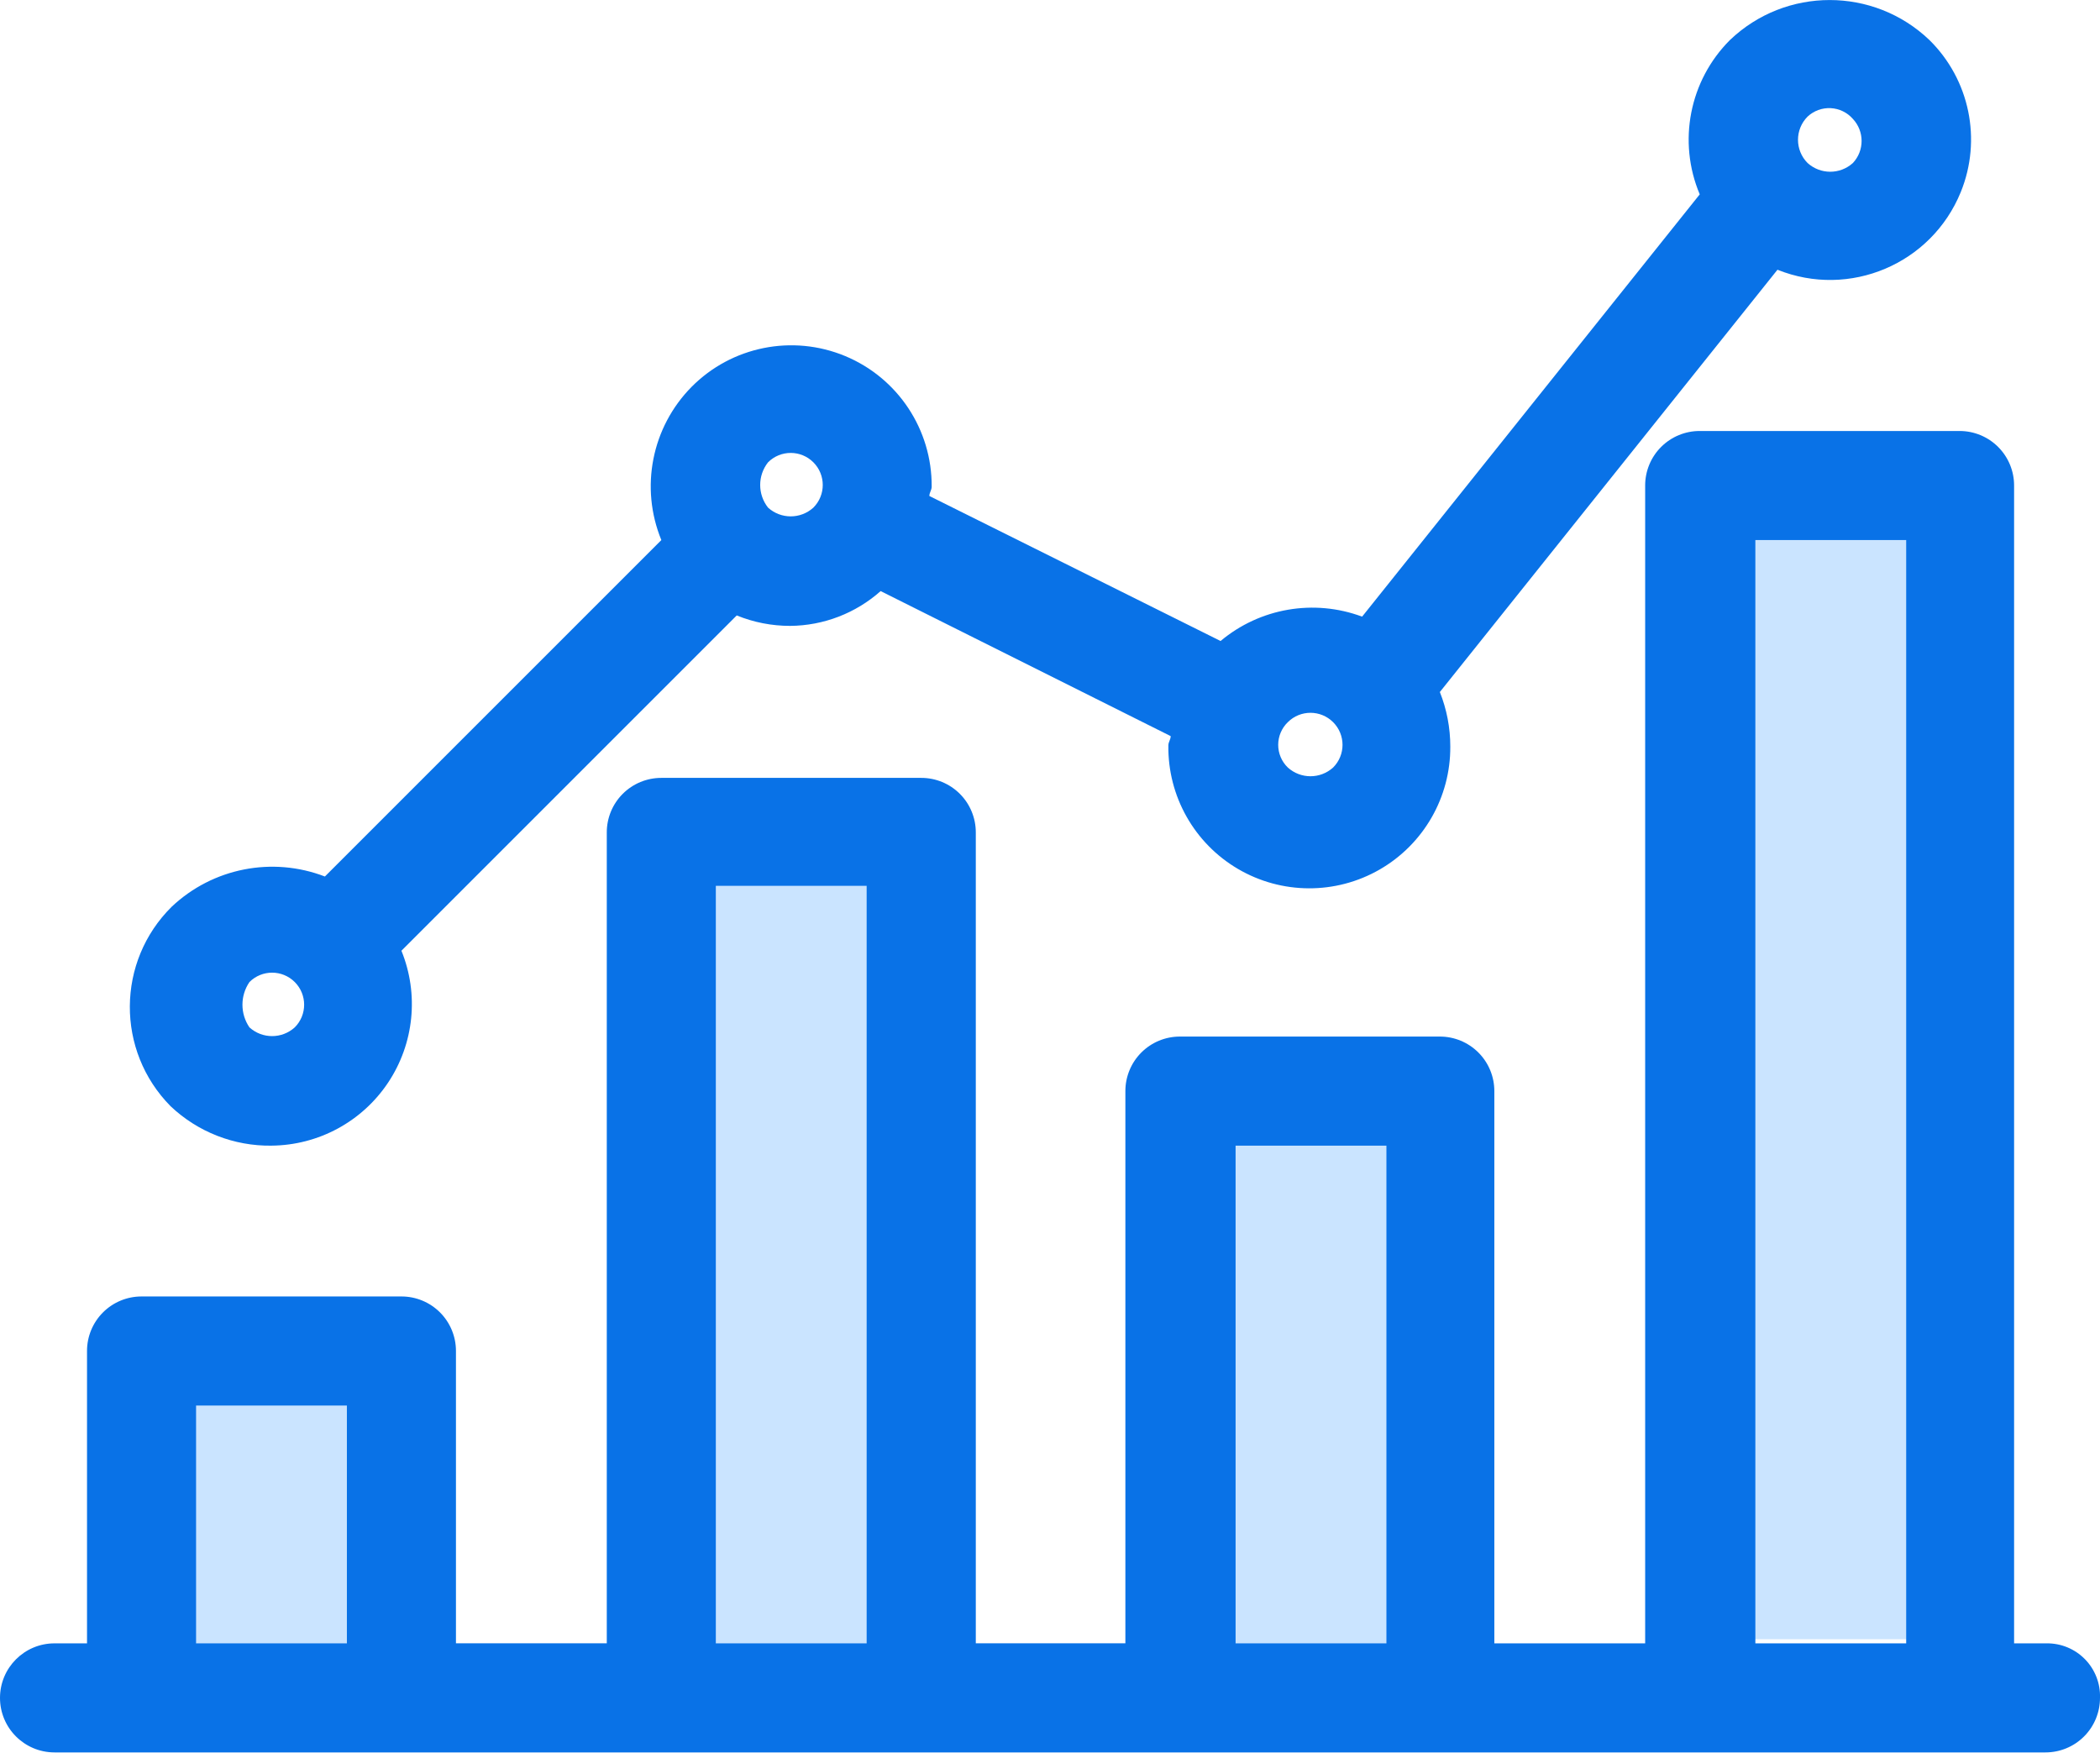
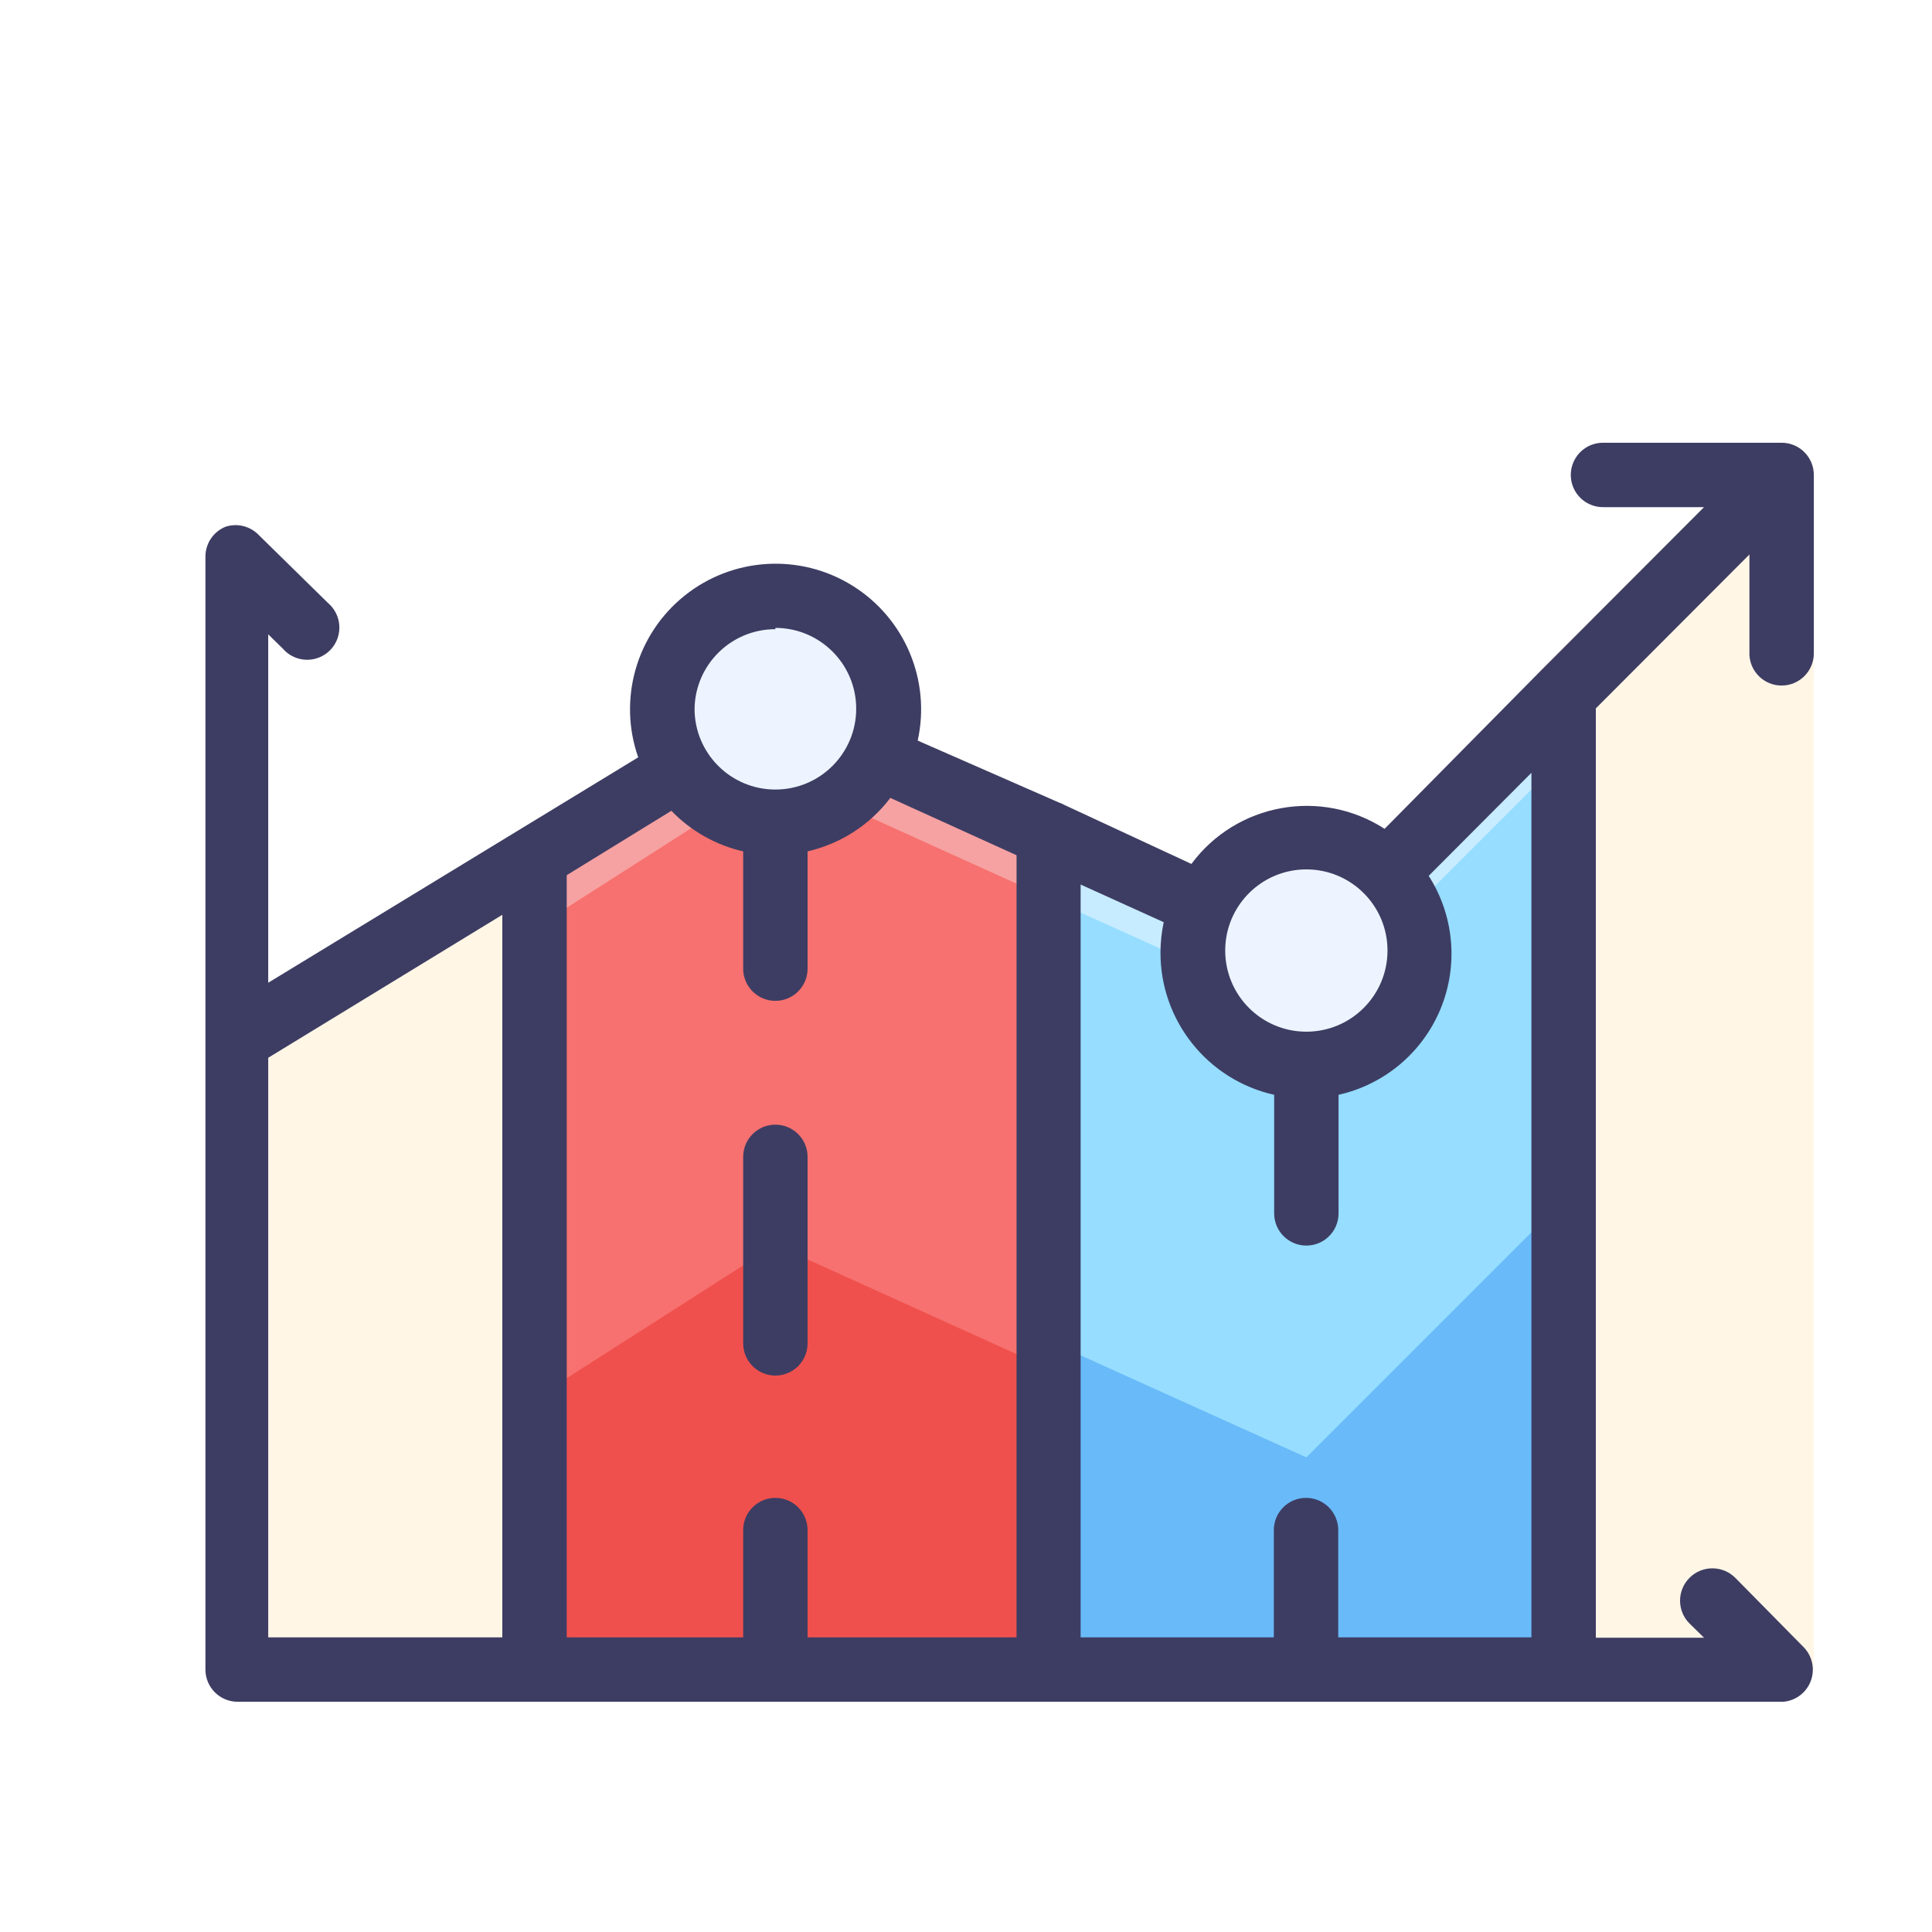
- <svg xmlns="http://www.w3.org/2000/svg" width="129.738" height="108.268" viewBox="0 0 129.738 108.268">
-   <g id="图表" transform="translate(-50.115 -125.809)">
-     <path id="路径_33" data-name="路径 33" d="M109.532,400.289h16.557V421H109.532Zm33.115-33.115H159.2V421H142.647Zm29.029,16.557h16.557V421H171.676Zm37.2-37.272h16.557v70.387H208.876Z" transform="translate(-51.099 -189.761)" fill="#cae4ff" />
-     <path id="路径_34" data-name="路径 34" d="M116.148,196.59a8.745,8.745,0,0,0,8.028-12.042l20.715-20.715a8.715,8.715,0,0,0,3.3.645,8.514,8.514,0,0,0,5.591-2.15l17.919,8.96c0,.215-.143.358-.143.573a8.709,8.709,0,1,0,17.417.072,9.079,9.079,0,0,0-.645-3.369l20.858-26.09a8.714,8.714,0,0,0,11.325-4.8,8.624,8.624,0,0,0-1.935-9.39,8.919,8.919,0,0,0-12.328,0,8.7,8.7,0,0,0-1.864,9.533l-20.858,26.09a8.818,8.818,0,0,0-8.745,1.505l-17.991-8.96c0-.215.143-.358.143-.573a8.673,8.673,0,0,0-14.837-6.164,8.743,8.743,0,0,0-1.864,9.461l-20.786,20.786a9.048,9.048,0,0,0-9.461,1.864,8.717,8.717,0,0,0-.072,12.328,8.893,8.893,0,0,0,6.236,2.437Zm94.9-63.577a1.95,1.95,0,0,1,2.8.143,1.994,1.994,0,0,1,0,2.724,2.086,2.086,0,0,1-2.8,0A2.033,2.033,0,0,1,211.048,133.013Zm-32.111,37.415a1.977,1.977,0,0,1,2.8,2.8,2.086,2.086,0,0,1-2.8,0A1.947,1.947,0,0,1,178.937,170.428Zm-32.111-16.056a1.977,1.977,0,0,1,2.8,2.8,2.086,2.086,0,0,1-2.8,0A2.26,2.26,0,0,1,146.826,154.372Zm-32.04,32.111a1.977,1.977,0,0,1,2.8,2.8,2.086,2.086,0,0,1-2.8,0A2.484,2.484,0,0,1,114.786,186.484Z" transform="translate(-49.261)" fill="#0972e7" />
-     <path id="路径_35" data-name="路径 35" d="M176.553,390.919h-2.007V319.386a3.365,3.365,0,0,0-3.369-3.369H155.122a3.365,3.365,0,0,0-3.369,3.369v71.534h-9.318V356.8a3.365,3.365,0,0,0-3.369-3.369H123.01a3.365,3.365,0,0,0-3.369,3.369v34.118H110.4v-50.1a3.365,3.365,0,0,0-3.369-3.369H90.971a3.365,3.365,0,0,0-3.369,3.369v50.1H78.284V372.857a3.365,3.365,0,0,0-3.369-3.369H58.86a3.365,3.365,0,0,0-3.369,3.369v18.063H53.484a3.369,3.369,0,0,0,0,6.738h123a3.365,3.365,0,0,0,3.369-3.369,3.261,3.261,0,0,0-3.3-3.369Zm-114.325,0V376.226h9.318v14.694Zm32.111,0v-46.8h9.318v46.8Zm32.111,0V360.17h9.318v30.749Zm32.111,0V322.755h9.318v68.165Z" transform="translate(0 -163.58)" fill="#0972e7" />
-   </g>
+ <svg xmlns="http://www.w3.org/2000/svg" t="1670472485042" class="icon" viewBox="0 0 1024 1024" version="1.1" p-id="13800" width="200" height="200">
+   <path d="M125.099 884.907h158.208V457.899l-158.037 93.013-0.171 333.995zM950.955 235.861a17.067 17.067 0 0 0-18.603 3.755l-115.712 115.541a17.067 17.067 0 0 0-4.949 12.117v517.632h149.675v-633.173a17.067 17.067 0 0 0-10.411-15.872z" fill="#FFF6E6" p-id="13801" />
+   <path d="M828.757 380.245v504.661H556.032V442.027l136.363 61.611 123.392-123.392h12.971z" fill="#96DDFF" p-id="13802" />
+   <path d="M815.787 380.245l-123.392 123.392-136.363-61.611v34.133l136.363 61.611 123.392-123.392h12.971v-34.133h-12.971z" fill="#C7ECFF" p-id="13803" />
+   <path d="M692.395 772.437l-136.363-61.611v174.08h272.725V649.045h-12.971l-123.392 123.392z" fill="#69BAF9" p-id="13804" />
+   <path d="M556.032 442.027v442.88H283.307V457.899l127.659-81.579 145.067 65.707z" fill="#F6716F" p-id="13805" />
+   <path d="M410.965 376.32l-127.659 81.579v34.133l127.659-81.579 145.067 65.707v-34.133l-145.067-65.707z" fill="#F6A2A2" p-id="13806" />
+   <path d="M283.307 741.376v143.531h272.725v-159.403l-145.067-65.707-127.659 81.579z" fill="#F0504D" p-id="13807" />
+   <path d="M410.965 376.32m-59.904 0a59.904 59.904 0 1 0 119.808 0 59.904 59.904 0 1 0-119.808 0Z" fill="#EDF4FF" p-id="13808" />
+   <path d="M692.395 504.491m-59.904 0a59.904 59.904 0 1 0 119.808 0 59.904 59.904 0 1 0-119.808 0Z" fill="#EDF4FF" p-id="13809" />
+   <path d="M944.299 363.349a17.067 17.067 0 0 0 17.067-17.067v-94.549a17.067 17.067 0 0 0-17.067-17.067h-94.549a17.067 17.067 0 1 0 0 34.133h53.419l-86.528 86.699L733.867 439.296a76.117 76.117 0 0 0-102.4 18.603L564.224 426.667a17.067 17.067 0 0 0-3.072-1.365L486.4 392.533a77.141 77.141 0 1 0-148.139 8.875l-196.096 119.467V336.213l7.68 7.509a17.067 17.067 0 1 0 24.064-24.064L136.533 282.965a17.067 17.067 0 0 0-17.067-3.755 17.067 17.067 0 0 0-10.581 15.872v589.824a17.067 17.067 0 0 0 17.067 17.067h819.2a17.067 17.067 0 0 0 10.581-29.184L919.723 836.267a17.067 17.067 0 0 0-24.235 24.235l7.68 7.509h-57.344V375.467l81.408-81.579v53.248a17.067 17.067 0 0 0 17.067 16.213zM692.395 460.8a43.008 43.008 0 1 1-43.008 43.008A43.008 43.008 0 0 1 692.395 460.8z m-281.429-128a42.837 42.837 0 1 1-42.837 42.837 42.837 42.837 0 0 1 42.837-42.155z m-17.067 117.76v62.976a17.067 17.067 0 0 0 34.133 0v-62.293a76.459 76.459 0 0 0 43.861-28.331l66.901 30.379v414.549h-110.763v-57.003a17.067 17.067 0 0 0-34.133 0v57.003H300.373V463.872l55.467-34.133a76.629 76.629 0 0 0 38.059 21.504zM142.165 560.64l124.075-75.776v382.976H142.165z m669.525 307.2h-102.4v-57.003a17.067 17.067 0 0 0-34.133 0v57.003h-102.4V468.821l44.032 19.968a79.019 79.019 0 0 0-1.707 15.701A77.141 77.141 0 0 0 675.328 580.267v62.976a17.067 17.067 0 0 0 34.133 0V580.267a76.629 76.629 0 0 0 47.787-116.053l54.443-54.613z" fill="#3D3D63" p-id="13810" />
+   <path d="M410.965 729.088a17.067 17.067 0 0 0 17.067-17.067v-98.987a17.067 17.067 0 0 0-34.133 0v98.987a17.067 17.067 0 0 0 17.067 17.067z" fill="#3D3D63" p-id="13811" />
</svg>
